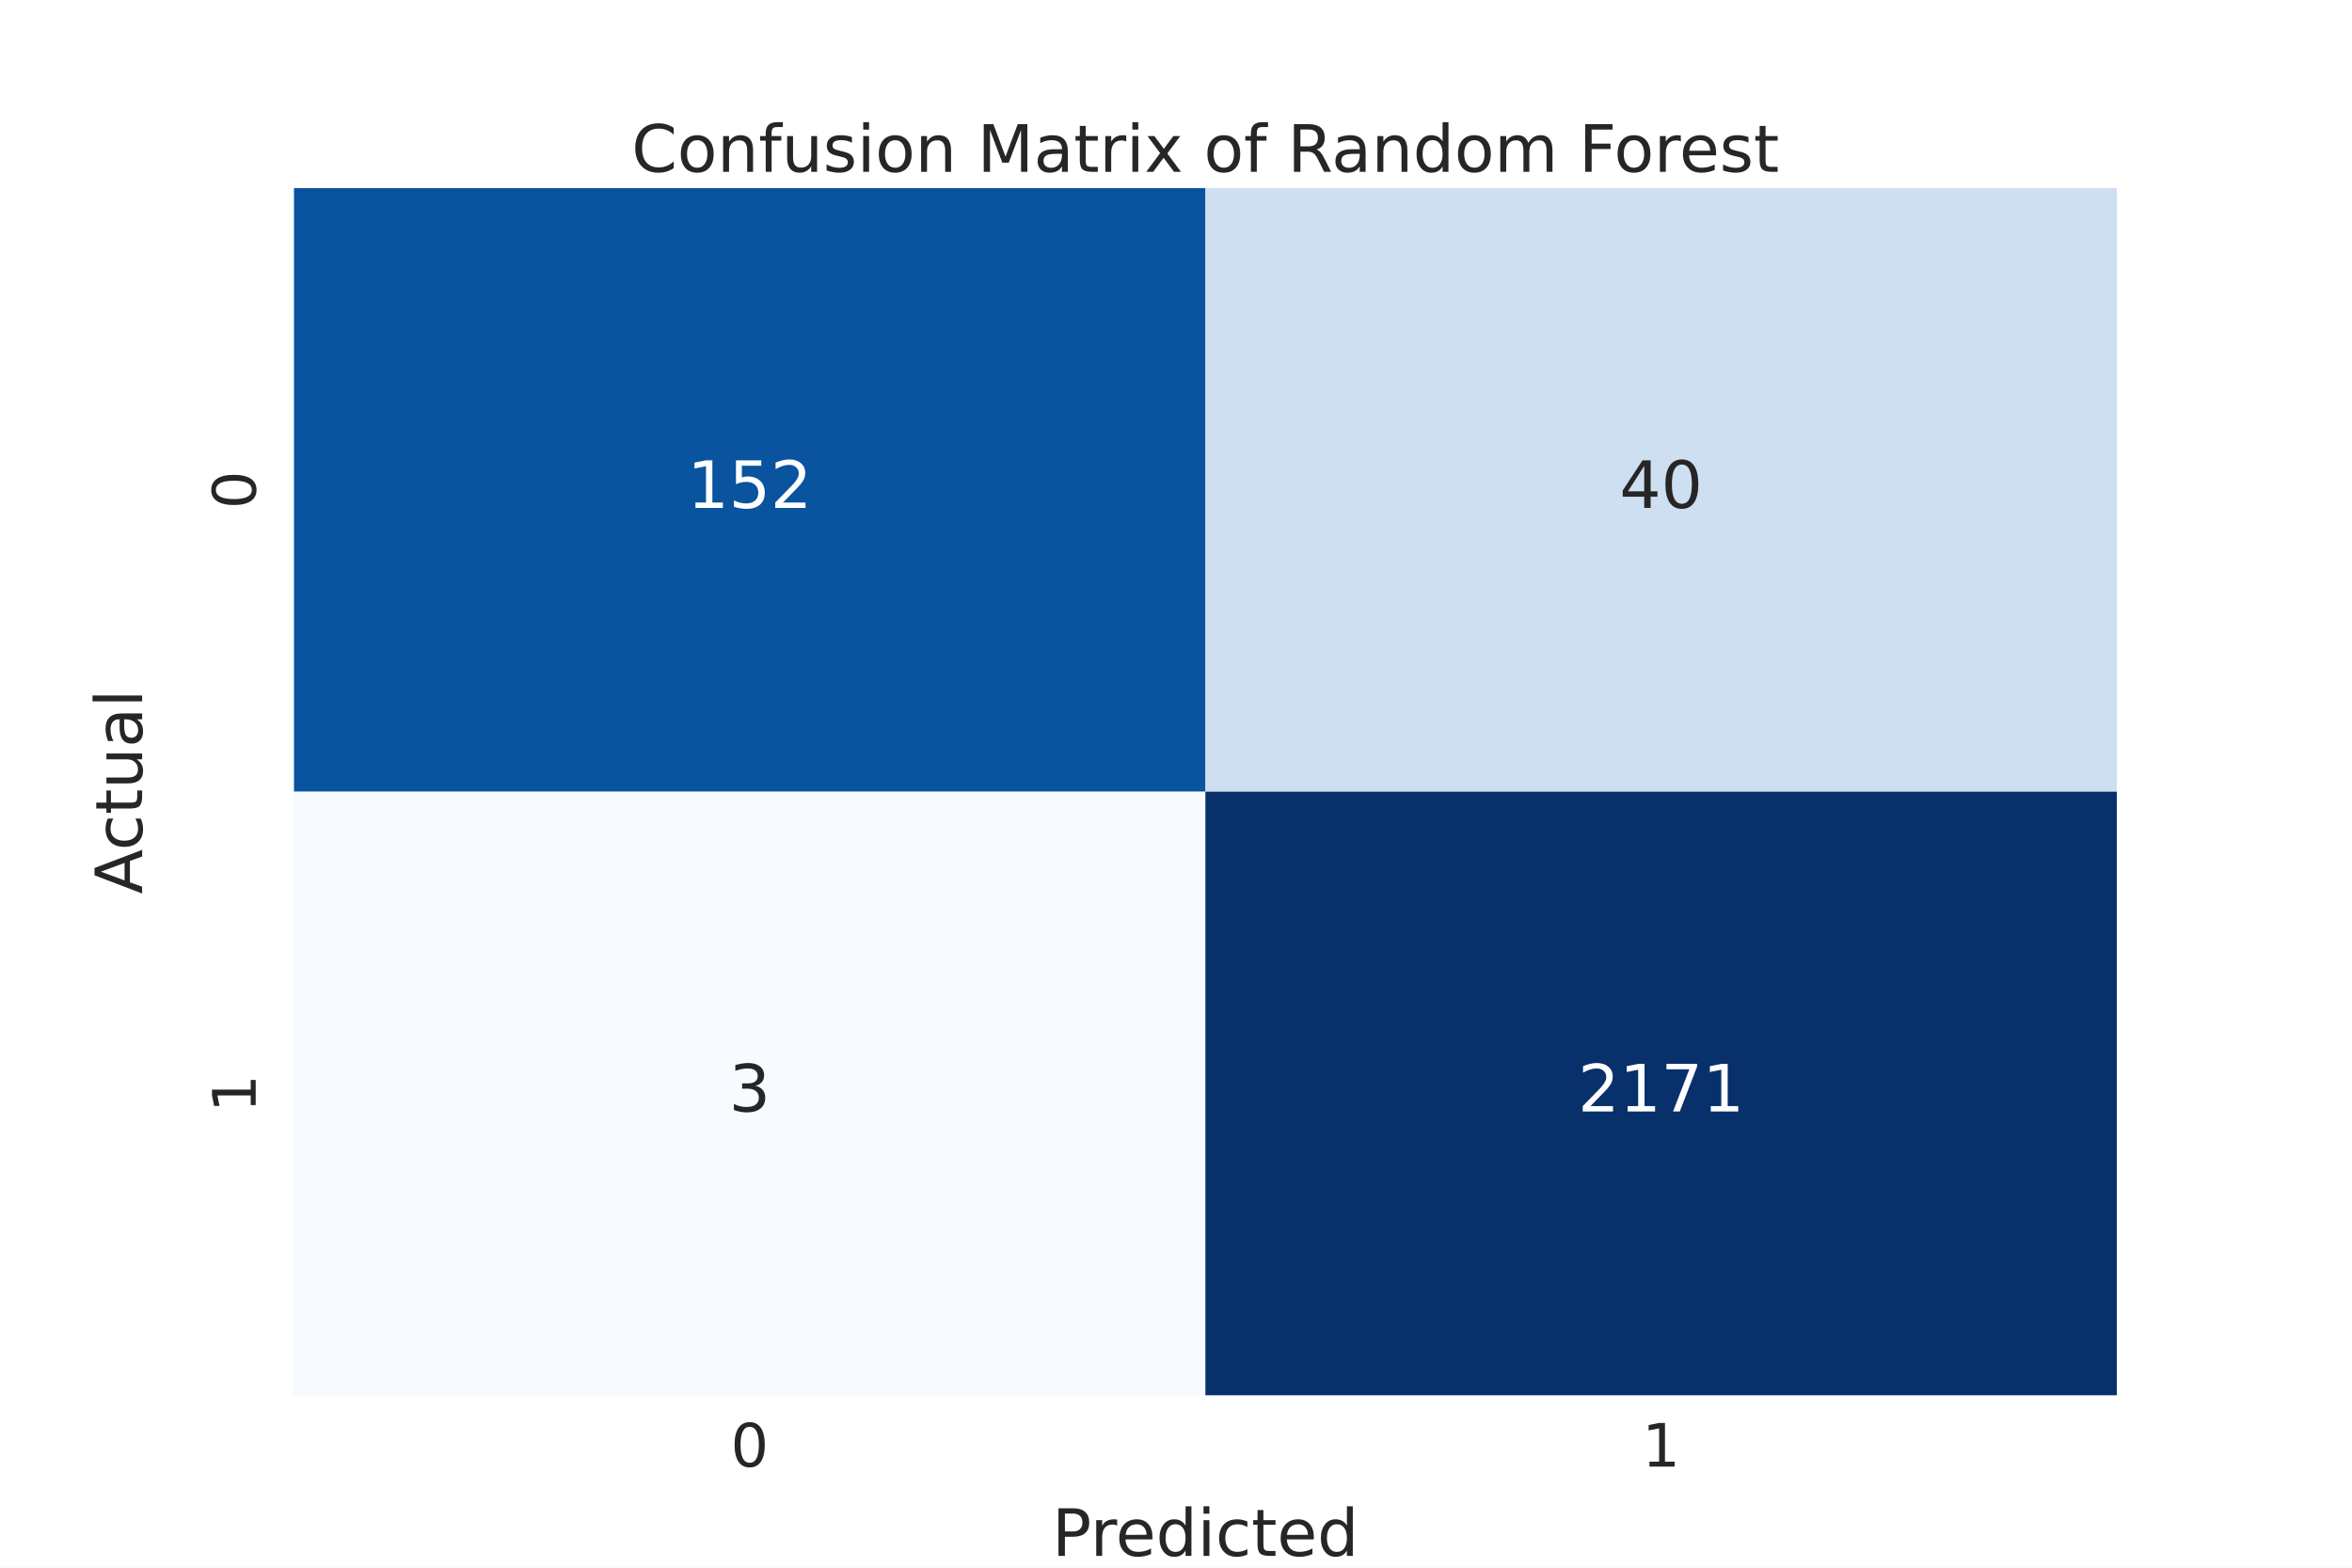
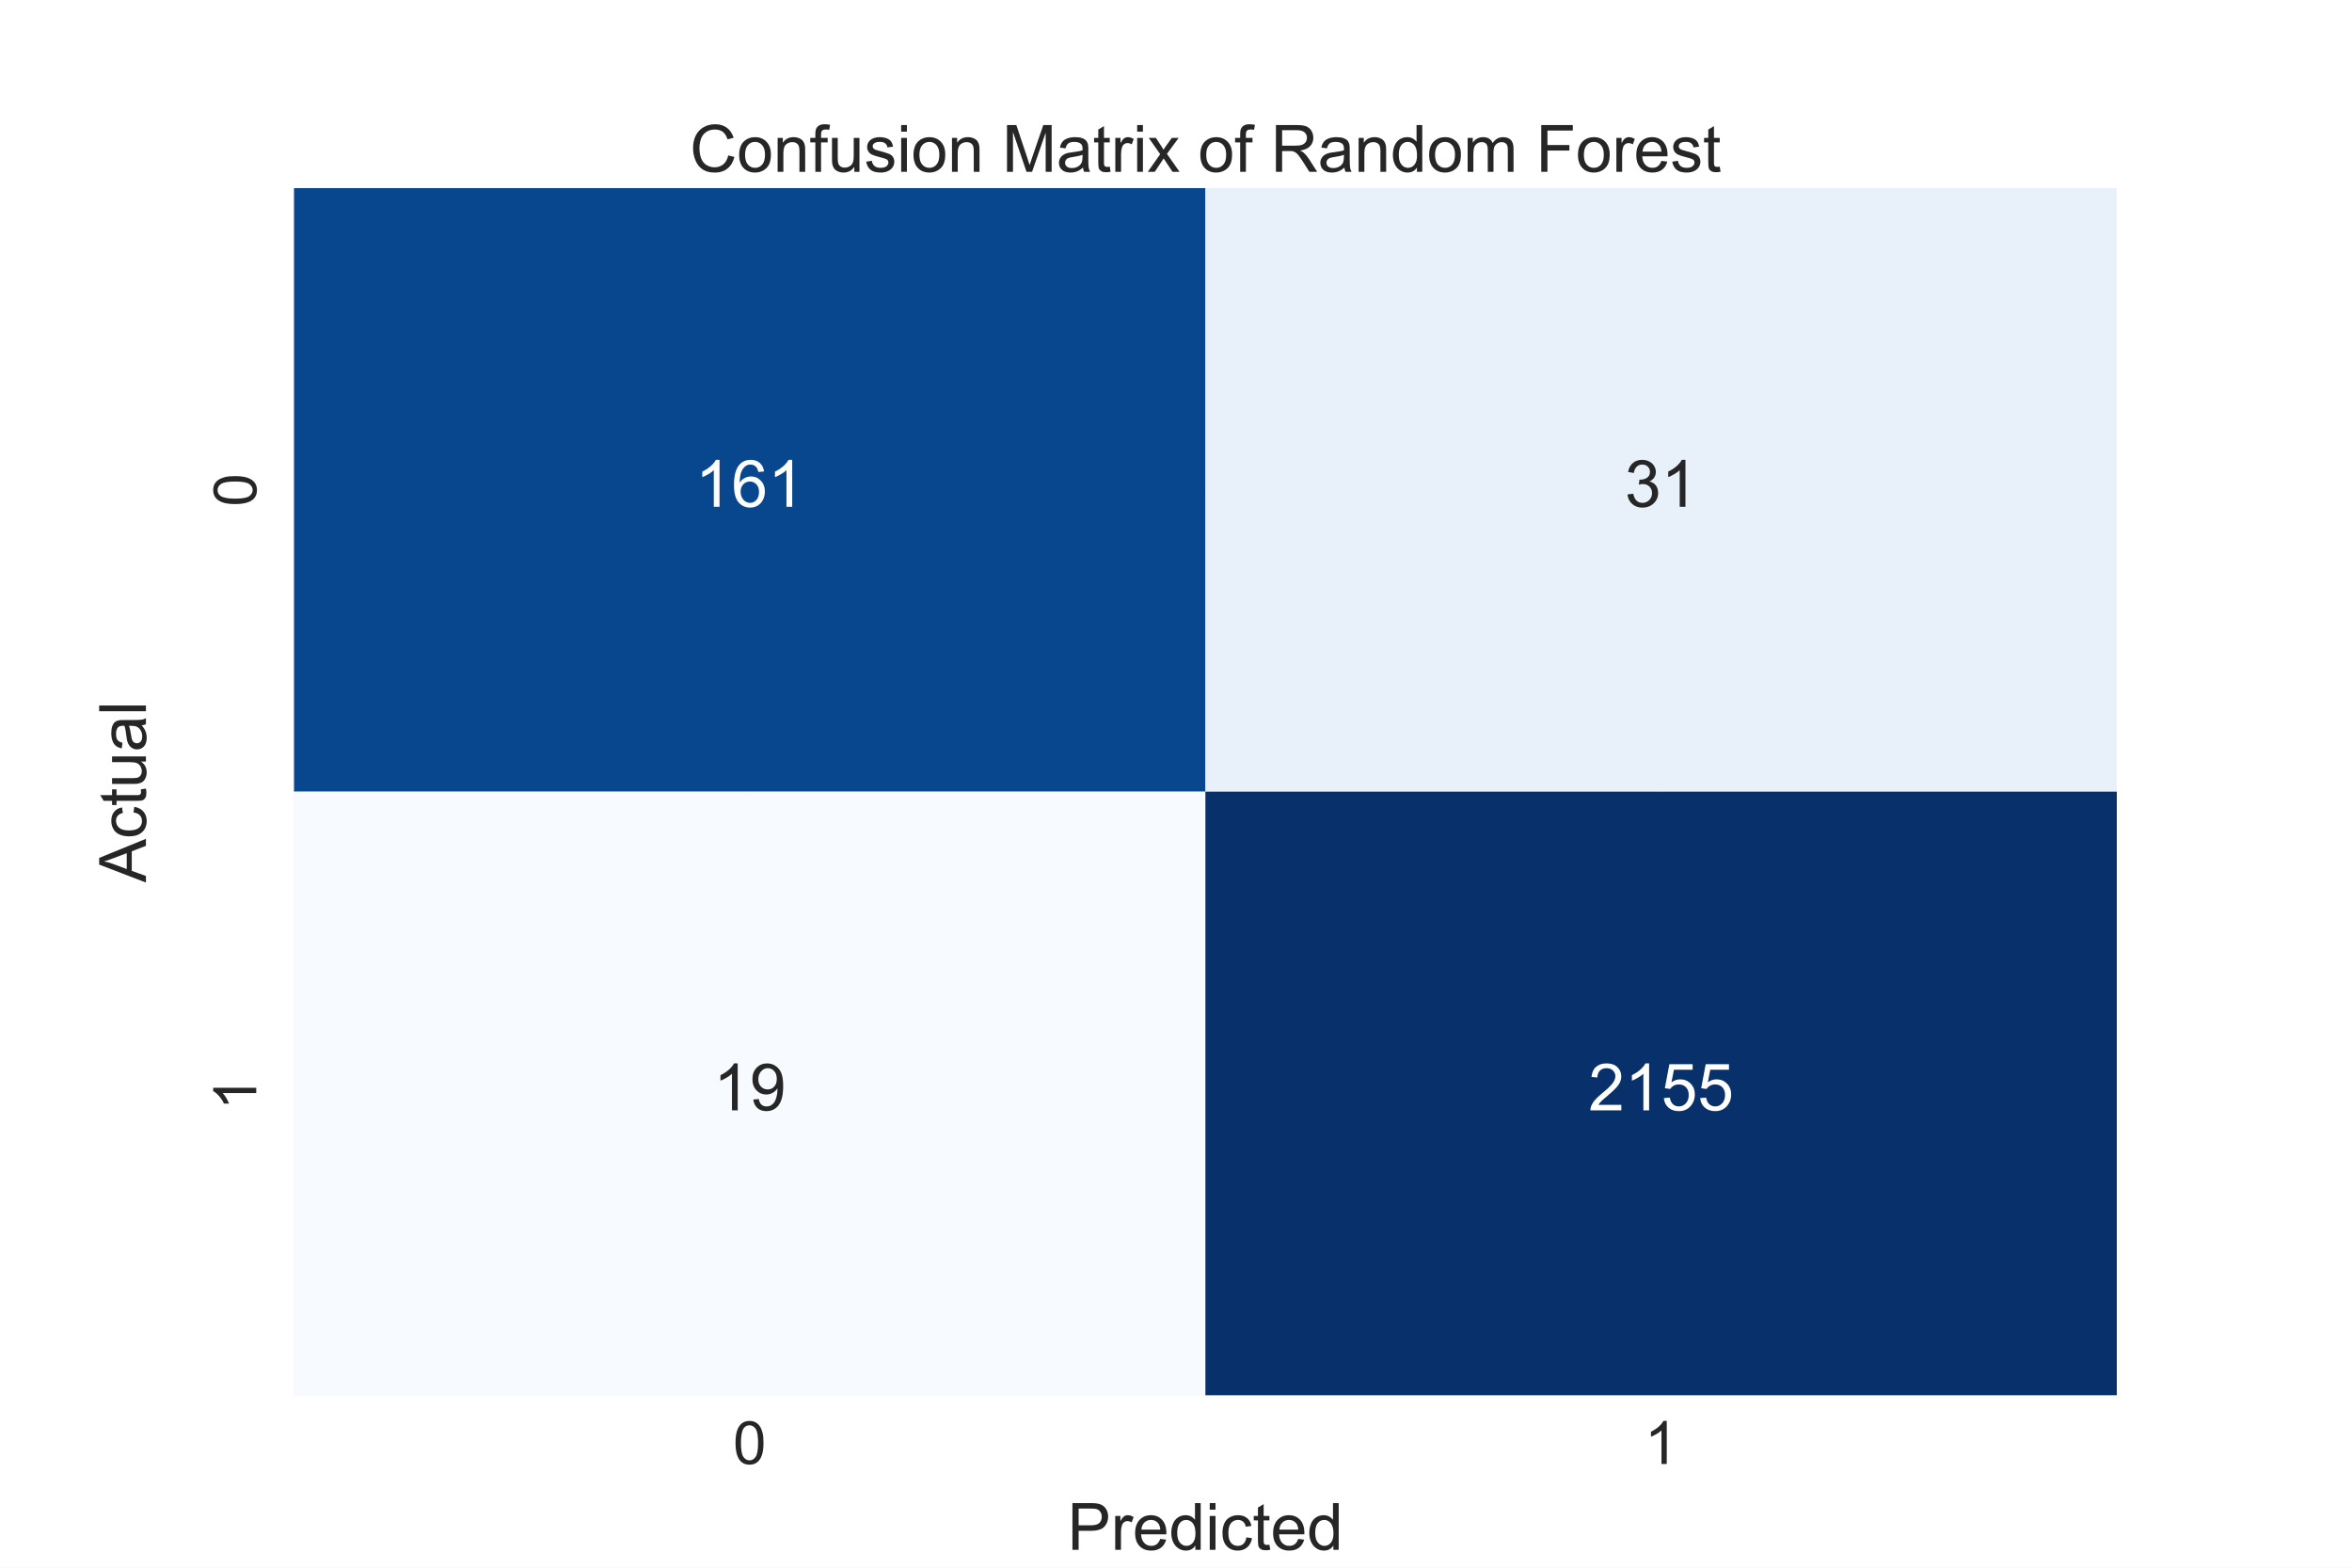
<svg xmlns="http://www.w3.org/2000/svg" xmlns:xlink="http://www.w3.org/1999/xlink" width="864pt" height="576pt" viewBox="0 0 864 576" version="1.1">
  <defs>
    <style type="text/css">*{stroke-linejoin: round; stroke-linecap: butt}</style>
  </defs>
  <g id="figure_1">
    <g id="patch_1">
      <path d="M 0 576  L 864 576  L 864 0  L 0 0  z " style="fill: #ffffff" />
    </g>
    <g id="axes_1">
      <g id="patch_2">
        <path d="M 108 512.64  L 777.6 512.64  L 777.6 69.12  L 108 69.12  z " style="fill: #eaeaf2" />
      </g>
      <g id="matplotlib.axis_1">
        <g id="xtick_1">
+           <g id="line2d_1">
+             <path d="M 275.4 512.64  L 275.4 69.12  " clip-path="url(#p43691c1238)" style="fill: none; stroke: #ffffff; stroke-linecap: round" />
+           </g>
          <g id="text_1">
-             <g style="fill: #262626" transform="translate(268.4013 538.8566) scale(0.22 -0.22)">
+             <g style="fill: #262626" transform="translate(269.283 537.8872) scale(0.22 -0.22)">
              <defs>
-                 <path id="DejaVuSans-30" d="M 2034 4250  Q 1547 4250 1301 3770  Q 1056 3291 1056 2328  Q 1056 1369 1301 889  Q 1547 409 2034 409  Q 2525 409 2770 889  Q 3016 1369 3016 2328  Q 3016 3291 2770 3770  Q 2525 4250 2034 4250  z M 2034 4750  Q 2819 4750 3233 4129  Q 3647 3509 3647 2328  Q 3647 1150 3233 529  Q 2819 -91 2034 -91  Q 1250 -91 836 529  Q 422 1150 422 2328  Q 422 3509 836 4129  Q 1250 4750 2034 4750  z " transform="scale(0.015625)" />
+                 <path id="ArialMT-30" d="M 266 2259  Q 266 3072 433 3567  Q 600 4063 929 4331  Q 1259 4600 1759 4600  Q 2128 4600 2406 4451  Q 2684 4303 2865 4023  Q 3047 3744 3150 3342  Q 3253 2941 3253 2259  Q 3253 1453 3087 958  Q 2922 463 2592 192  Q 2263 -78 1759 -78  Q 1097 -78 719 397  Q 266 969 266 2259  z M 844 2259  Q 844 1131 1108 757  Q 1372 384 1759 384  Q 2147 384 2411 759  Q 2675 1134 2675 2259  Q 2675 3391 2411 3762  Q 2147 4134 1753 4134  Q 1366 4134 1134 3806  Q 844 3388 844 2259  z " transform="scale(0.015625)" />
              </defs>
-               <use xlink:href="#DejaVuSans-30" />
+               <use xlink:href="#ArialMT-30" />
            </g>
          </g>
        </g>
        <g id="xtick_2">
+           <g id="line2d_2">
+             <path d="M 610.2 512.64  L 610.2 69.12  " clip-path="url(#p43691c1238)" style="fill: none; stroke: #ffffff; stroke-linecap: round" />
+           </g>
          <g id="text_2">
-             <g style="fill: #262626" transform="translate(603.2012 538.8566) scale(0.22 -0.22)">
+             <g style="fill: #262626" transform="translate(604.083 537.8872) scale(0.22 -0.22)">
              <defs>
-                 <path id="DejaVuSans-31" d="M 794 531  L 1825 531  L 1825 4091  L 703 3866  L 703 4441  L 1819 4666  L 2450 4666  L 2450 531  L 3481 531  L 3481 0  L 794 0  L 794 531  z " transform="scale(0.015625)" />
+                 <path id="ArialMT-31" d="M 2384 0  L 1822 0  L 1822 3584  Q 1619 3391 1289 3197  Q 959 3003 697 2906  L 697 3450  Q 1169 3672 1522 3987  Q 1875 4303 2022 4600  L 2384 4600  L 2384 0  z " transform="scale(0.015625)" />
              </defs>
-               <use xlink:href="#DejaVuSans-31" />
+               <use xlink:href="#ArialMT-31" />
            </g>
          </g>
        </g>
        <g id="text_3">
-           <g style="fill: #262626" transform="translate(386.4712 571.6681) scale(0.24 -0.24)">
+           <g style="fill: #262626" transform="translate(392.1075 569.4384) scale(0.24 -0.24)">
            <defs>
-               <path id="DejaVuSans-50" d="M 1259 4147  L 1259 2394  L 2053 2394  Q 2494 2394 2734 2622  Q 2975 2850 2975 3272  Q 2975 3691 2734 3919  Q 2494 4147 2053 4147  L 1259 4147  z M 628 4666  L 2053 4666  Q 2838 4666 3239 4311  Q 3641 3956 3641 3272  Q 3641 2581 3239 2228  Q 2838 1875 2053 1875  L 1259 1875  L 1259 0  L 628 0  L 628 4666  z " transform="scale(0.015625)" />
-               <path id="DejaVuSans-72" d="M 2631 2963  Q 2534 3019 2420 3045  Q 2306 3072 2169 3072  Q 1681 3072 1420 2755  Q 1159 2438 1159 1844  L 1159 0  L 581 0  L 581 3500  L 1159 3500  L 1159 2956  Q 1341 3275 1631 3429  Q 1922 3584 2338 3584  Q 2397 3584 2469 3576  Q 2541 3569 2628 3553  L 2631 2963  z " transform="scale(0.015625)" />
-               <path id="DejaVuSans-65" d="M 3597 1894  L 3597 1613  L 953 1613  Q 991 1019 1311 708  Q 1631 397 2203 397  Q 2534 397 2845 478  Q 3156 559 3463 722  L 3463 178  Q 3153 47 2828 -22  Q 2503 -91 2169 -91  Q 1331 -91 842 396  Q 353 884 353 1716  Q 353 2575 817 3079  Q 1281 3584 2069 3584  Q 2775 3584 3186 3129  Q 3597 2675 3597 1894  z M 3022 2063  Q 3016 2534 2758 2815  Q 2500 3097 2075 3097  Q 1594 3097 1305 2825  Q 1016 2553 972 2059  L 3022 2063  z " transform="scale(0.015625)" />
-               <path id="DejaVuSans-64" d="M 2906 2969  L 2906 4863  L 3481 4863  L 3481 0  L 2906 0  L 2906 525  Q 2725 213 2448 61  Q 2172 -91 1784 -91  Q 1150 -91 751 415  Q 353 922 353 1747  Q 353 2572 751 3078  Q 1150 3584 1784 3584  Q 2172 3584 2448 3432  Q 2725 3281 2906 2969  z M 947 1747  Q 947 1113 1208 752  Q 1469 391 1925 391  Q 2381 391 2643 752  Q 2906 1113 2906 1747  Q 2906 2381 2643 2742  Q 2381 3103 1925 3103  Q 1469 3103 1208 2742  Q 947 2381 947 1747  z " transform="scale(0.015625)" />
-               <path id="DejaVuSans-69" d="M 603 3500  L 1178 3500  L 1178 0  L 603 0  L 603 3500  z M 603 4863  L 1178 4863  L 1178 4134  L 603 4134  L 603 4863  z " transform="scale(0.015625)" />
-               <path id="DejaVuSans-63" d="M 3122 3366  L 3122 2828  Q 2878 2963 2633 3030  Q 2388 3097 2138 3097  Q 1578 3097 1268 2742  Q 959 2388 959 1747  Q 959 1106 1268 751  Q 1578 397 2138 397  Q 2388 397 2633 464  Q 2878 531 3122 666  L 3122 134  Q 2881 22 2623 -34  Q 2366 -91 2075 -91  Q 1284 -91 818 406  Q 353 903 353 1747  Q 353 2603 823 3093  Q 1294 3584 2113 3584  Q 2378 3584 2631 3529  Q 2884 3475 3122 3366  z " transform="scale(0.015625)" />
-               <path id="DejaVuSans-74" d="M 1172 4494  L 1172 3500  L 2356 3500  L 2356 3053  L 1172 3053  L 1172 1153  Q 1172 725 1289 603  Q 1406 481 1766 481  L 2356 481  L 2356 0  L 1766 0  Q 1100 0 847 248  Q 594 497 594 1153  L 594 3053  L 172 3053  L 172 3500  L 594 3500  L 594 4494  L 1172 4494  z " transform="scale(0.015625)" />
+               <path id="ArialMT-50" d="M 494 0  L 494 4581  L 2222 4581  Q 2678 4581 2919 4538  Q 3256 4481 3484 4323  Q 3713 4166 3852 3881  Q 3991 3597 3991 3256  Q 3991 2672 3619 2267  Q 3247 1863 2275 1863  L 1100 1863  L 1100 0  L 494 0  z M 1100 2403  L 2284 2403  Q 2872 2403 3119 2622  Q 3366 2841 3366 3238  Q 3366 3525 3220 3729  Q 3075 3934 2838 4000  Q 2684 4041 2272 4041  L 1100 4041  L 1100 2403  z " transform="scale(0.015625)" />
+               <path id="ArialMT-72" d="M 416 0  L 416 3319  L 922 3319  L 922 2816  Q 1116 3169 1280 3281  Q 1444 3394 1641 3394  Q 1925 3394 2219 3213  L 2025 2691  Q 1819 2813 1613 2813  Q 1428 2813 1281 2702  Q 1134 2591 1072 2394  Q 978 2094 978 1738  L 978 0  L 416 0  z " transform="scale(0.015625)" />
+               <path id="ArialMT-65" d="M 2694 1069  L 3275 997  Q 3138 488 2766 206  Q 2394 -75 1816 -75  Q 1088 -75 661 373  Q 234 822 234 1631  Q 234 2469 665 2931  Q 1097 3394 1784 3394  Q 2450 3394 2872 2941  Q 3294 2488 3294 1666  Q 3294 1616 3291 1516  L 816 1516  Q 847 969 1125 678  Q 1403 388 1819 388  Q 2128 388 2347 550  Q 2566 713 2694 1069  z M 847 1978  L 2700 1978  Q 2663 2397 2488 2606  Q 2219 2931 1791 2931  Q 1403 2931 1139 2672  Q 875 2413 847 1978  z " transform="scale(0.015625)" />
+               <path id="ArialMT-64" d="M 2575 0  L 2575 419  Q 2259 -75 1647 -75  Q 1250 -75 917 144  Q 584 363 401 755  Q 219 1147 219 1656  Q 219 2153 384 2558  Q 550 2963 881 3178  Q 1213 3394 1622 3394  Q 1922 3394 2156 3267  Q 2391 3141 2538 2938  L 2538 4581  L 3097 4581  L 3097 0  L 2575 0  z M 797 1656  Q 797 1019 1065 703  Q 1334 388 1700 388  Q 2069 388 2326 689  Q 2584 991 2584 1609  Q 2584 2291 2321 2609  Q 2059 2928 1675 2928  Q 1300 2928 1048 2622  Q 797 2316 797 1656  z " transform="scale(0.015625)" />
+               <path id="ArialMT-69" d="M 425 3934  L 425 4581  L 988 4581  L 988 3934  L 425 3934  z M 425 0  L 425 3319  L 988 3319  L 988 0  L 425 0  z " transform="scale(0.015625)" />
+               <path id="ArialMT-63" d="M 2588 1216  L 3141 1144  Q 3050 572 2676 248  Q 2303 -75 1759 -75  Q 1078 -75 664 370  Q 250 816 250 1647  Q 250 2184 428 2587  Q 606 2991 970 3192  Q 1334 3394 1763 3394  Q 2303 3394 2647 3120  Q 2991 2847 3088 2344  L 2541 2259  Q 2463 2594 2264 2762  Q 2066 2931 1784 2931  Q 1359 2931 1093 2626  Q 828 2322 828 1663  Q 828 994 1084 691  Q 1341 388 1753 388  Q 2084 388 2306 591  Q 2528 794 2588 1216  z " transform="scale(0.015625)" />
+               <path id="ArialMT-74" d="M 1650 503  L 1731 6  Q 1494 -44 1306 -44  Q 1000 -44 831 53  Q 663 150 594 308  Q 525 466 525 972  L 525 2881  L 113 2881  L 113 3319  L 525 3319  L 525 4141  L 1084 4478  L 1084 3319  L 1650 3319  L 1650 2881  L 1084 2881  L 1084 941  Q 1084 700 1114 631  Q 1144 563 1211 522  Q 1278 481 1403 481  Q 1497 481 1650 503  z " transform="scale(0.015625)" />
            </defs>
-             <use xlink:href="#DejaVuSans-50" />
-             <use xlink:href="#DejaVuSans-72" x="58.553" />
-             <use xlink:href="#DejaVuSans-65" x="97.416" />
-             <use xlink:href="#DejaVuSans-64" x="158.939" />
-             <use xlink:href="#DejaVuSans-69" x="222.416" />
-             <use xlink:href="#DejaVuSans-63" x="250.199" />
-             <use xlink:href="#DejaVuSans-74" x="305.18" />
-             <use xlink:href="#DejaVuSans-65" x="344.389" />
-             <use xlink:href="#DejaVuSans-64" x="405.912" />
+             <use xlink:href="#ArialMT-50" />
+             <use xlink:href="#ArialMT-72" x="66.699" />
+             <use xlink:href="#ArialMT-65" x="100" />
+             <use xlink:href="#ArialMT-64" x="155.615" />
+             <use xlink:href="#ArialMT-69" x="211.23" />
+             <use xlink:href="#ArialMT-63" x="233.447" />
+             <use xlink:href="#ArialMT-74" x="283.447" />
+             <use xlink:href="#ArialMT-65" x="311.23" />
+             <use xlink:href="#ArialMT-64" x="366.846" />
          </g>
        </g>
      </g>
      <g id="matplotlib.axis_2">
        <g id="ytick_1">
+           <g id="line2d_3">
+             <path d="M 108 180  L 777.6 180  " clip-path="url(#p43691c1238)" style="fill: none; stroke: #ffffff; stroke-linecap: round" />
+           </g>
          <g id="text_4">
-             <g style="fill: #262626" transform="translate(93.92469 186.9988) rotate(-90) scale(0.22 -0.22)">
-               <use xlink:href="#DejaVuSans-30" />
+             <g style="fill: #262626" transform="translate(94.1275 186.117) rotate(-90) scale(0.22 -0.22)">
+               <use xlink:href="#ArialMT-30" />
            </g>
          </g>
        </g>
        <g id="ytick_2">
+           <g id="line2d_4">
+             <path d="M 108 401.76  L 777.6 401.76  " clip-path="url(#p43691c1238)" style="fill: none; stroke: #ffffff; stroke-linecap: round" />
+           </g>
          <g id="text_5">
-             <g style="fill: #262626" transform="translate(93.92469 408.7588) rotate(-90) scale(0.22 -0.22)">
-               <use xlink:href="#DejaVuSans-31" />
+             <g style="fill: #262626" transform="translate(94.1275 407.877) rotate(-90) scale(0.22 -0.22)">
+               <use xlink:href="#ArialMT-31" />
            </g>
          </g>
        </g>
        <g id="text_6">
-           <g style="fill: #262626" transform="translate(52.21688 328.4737) rotate(-90) scale(0.24 -0.24)">
+           <g style="fill: #262626" transform="translate(53.61031 324.2306) rotate(-90) scale(0.24 -0.24)">
            <defs>
-               <path id="DejaVuSans-41" d="M 2188 4044  L 1331 1722  L 3047 1722  L 2188 4044  z M 1831 4666  L 2547 4666  L 4325 0  L 3669 0  L 3244 1197  L 1141 1197  L 716 0  L 50 0  L 1831 4666  z " transform="scale(0.015625)" />
-               <path id="DejaVuSans-75" d="M 544 1381  L 544 3500  L 1119 3500  L 1119 1403  Q 1119 906 1312 657  Q 1506 409 1894 409  Q 2359 409 2629 706  Q 2900 1003 2900 1516  L 2900 3500  L 3475 3500  L 3475 0  L 2900 0  L 2900 538  Q 2691 219 2414 64  Q 2138 -91 1772 -91  Q 1169 -91 856 284  Q 544 659 544 1381  z M 1991 3584  L 1991 3584  z " transform="scale(0.015625)" />
-               <path id="DejaVuSans-61" d="M 2194 1759  Q 1497 1759 1228 1600  Q 959 1441 959 1056  Q 959 750 1161 570  Q 1363 391 1709 391  Q 2188 391 2477 730  Q 2766 1069 2766 1631  L 2766 1759  L 2194 1759  z M 3341 1997  L 3341 0  L 2766 0  L 2766 531  Q 2569 213 2275 61  Q 1981 -91 1556 -91  Q 1019 -91 701 211  Q 384 513 384 1019  Q 384 1609 779 1909  Q 1175 2209 1959 2209  L 2766 2209  L 2766 2266  Q 2766 2663 2505 2880  Q 2244 3097 1772 3097  Q 1472 3097 1187 3025  Q 903 2953 641 2809  L 641 3341  Q 956 3463 1253 3523  Q 1550 3584 1831 3584  Q 2591 3584 2966 3190  Q 3341 2797 3341 1997  z " transform="scale(0.015625)" />
-               <path id="DejaVuSans-6c" d="M 603 4863  L 1178 4863  L 1178 0  L 603 0  L 603 4863  z " transform="scale(0.015625)" />
+               <path id="ArialMT-41" d="M -9 0  L 1750 4581  L 2403 4581  L 4278 0  L 3588 0  L 3053 1388  L 1138 1388  L 634 0  L -9 0  z M 1313 1881  L 2866 1881  L 2388 3150  Q 2169 3728 2063 4100  Q 1975 3659 1816 3225  L 1313 1881  z " transform="scale(0.015625)" />
+               <path id="ArialMT-75" d="M 2597 0  L 2597 488  Q 2209 -75 1544 -75  Q 1250 -75 995 37  Q 741 150 617 320  Q 494 491 444 738  Q 409 903 409 1263  L 409 3319  L 972 3319  L 972 1478  Q 972 1038 1006 884  Q 1059 663 1231 536  Q 1403 409 1656 409  Q 1909 409 2131 539  Q 2353 669 2445 892  Q 2538 1116 2538 1541  L 2538 3319  L 3100 3319  L 3100 0  L 2597 0  z " transform="scale(0.015625)" />
+               <path id="ArialMT-61" d="M 2588 409  Q 2275 144 1986 34  Q 1697 -75 1366 -75  Q 819 -75 525 192  Q 231 459 231 875  Q 231 1119 342 1320  Q 453 1522 633 1644  Q 813 1766 1038 1828  Q 1203 1872 1538 1913  Q 2219 1994 2541 2106  Q 2544 2222 2544 2253  Q 2544 2597 2384 2738  Q 2169 2928 1744 2928  Q 1347 2928 1158 2789  Q 969 2650 878 2297  L 328 2372  Q 403 2725 575 2942  Q 747 3159 1072 3276  Q 1397 3394 1825 3394  Q 2250 3394 2515 3294  Q 2781 3194 2906 3042  Q 3031 2891 3081 2659  Q 3109 2516 3109 2141  L 3109 1391  Q 3109 606 3145 398  Q 3181 191 3288 0  L 2700 0  Q 2613 175 2588 409  z M 2541 1666  Q 2234 1541 1622 1453  Q 1275 1403 1131 1340  Q 988 1278 909 1158  Q 831 1038 831 891  Q 831 666 1001 516  Q 1172 366 1500 366  Q 1825 366 2078 508  Q 2331 650 2450 897  Q 2541 1088 2541 1459  L 2541 1666  z " transform="scale(0.015625)" />
+               <path id="ArialMT-6c" d="M 409 0  L 409 4581  L 972 4581  L 972 0  L 409 0  z " transform="scale(0.015625)" />
            </defs>
-             <use xlink:href="#DejaVuSans-41" />
-             <use xlink:href="#DejaVuSans-63" x="66.658" />
-             <use xlink:href="#DejaVuSans-74" x="121.639" />
-             <use xlink:href="#DejaVuSans-75" x="160.848" />
-             <use xlink:href="#DejaVuSans-61" x="224.227" />
-             <use xlink:href="#DejaVuSans-6c" x="285.506" />
+             <use xlink:href="#ArialMT-41" />
+             <use xlink:href="#ArialMT-63" x="66.699" />
+             <use xlink:href="#ArialMT-74" x="116.699" />
+             <use xlink:href="#ArialMT-75" x="144.482" />
+             <use xlink:href="#ArialMT-61" x="200.098" />
+             <use xlink:href="#ArialMT-6c" x="255.713" />
          </g>
        </g>
      </g>
      <g id="QuadMesh_1">
-         <path d="M 108 69.12  L 442.8 69.12  L 442.8 290.88  L 108 290.88  L 108 69.12  " clip-path="url(#p68ada28e88)" style="fill: #0a539e" />
-         <path d="M 442.8 69.12  L 777.6 69.12  L 777.6 290.88  L 442.8 290.88  L 442.8 69.12  " clip-path="url(#p68ada28e88)" style="fill: #cddff1" />
-         <path d="M 108 290.88  L 442.8 290.88  L 442.8 512.64  L 108 512.64  L 108 290.88  " clip-path="url(#p68ada28e88)" style="fill: #f7fbff" />
-         <path d="M 442.8 290.88  L 777.6 290.88  L 777.6 512.64  L 442.8 512.64  L 442.8 290.88  " clip-path="url(#p68ada28e88)" style="fill: #08306b" />
+         <path d="M 108 69.12  L 442.8 69.12  L 442.8 290.88  L 108 290.88  L 108 69.12  " clip-path="url(#p43691c1238)" style="fill: #08478d" />
+         <path d="M 442.8 69.12  L 777.6 69.12  L 777.6 290.88  L 442.8 290.88  L 442.8 69.12  " clip-path="url(#p43691c1238)" style="fill: #e8f1fa" />
+         <path d="M 108 290.88  L 442.8 290.88  L 442.8 512.64  L 108 512.64  L 108 290.88  " clip-path="url(#p43691c1238)" style="fill: #f7fbff" />
+         <path d="M 442.8 290.88  L 777.6 290.88  L 777.6 512.64  L 442.8 512.64  L 442.8 290.88  " clip-path="url(#p43691c1238)" style="fill: #08306b" />
      </g>
      <g id="text_7">
-         <g style="fill: #ffffff" transform="translate(252.495 186.6225) scale(0.24 -0.24)">
-           <defs>
-             <path id="DejaVuSans-35" d="M 691 4666  L 3169 4666  L 3169 4134  L 1269 4134  L 1269 2991  Q 1406 3038 1543 3061  Q 1681 3084 1819 3084  Q 2600 3084 3056 2656  Q 3513 2228 3513 1497  Q 3513 744 3044 326  Q 2575 -91 1722 -91  Q 1428 -91 1123 -41  Q 819 9 494 109  L 494 744  Q 775 591 1075 516  Q 1375 441 1709 441  Q 2250 441 2565 725  Q 2881 1009 2881 1497  Q 2881 1984 2565 2268  Q 2250 2553 1709 2553  Q 1456 2553 1204 2497  Q 953 2441 691 2322  L 691 4666  z " transform="scale(0.015625)" />
-             <path id="DejaVuSans-32" d="M 1228 531  L 3431 531  L 3431 0  L 469 0  L 469 531  Q 828 903 1448 1529  Q 2069 2156 2228 2338  Q 2531 2678 2651 2914  Q 2772 3150 2772 3378  Q 2772 3750 2511 3984  Q 2250 4219 1831 4219  Q 1534 4219 1204 4116  Q 875 4013 500 3803  L 500 4441  Q 881 4594 1212 4672  Q 1544 4750 1819 4750  Q 2544 4750 2975 4387  Q 3406 4025 3406 3419  Q 3406 3131 3298 2873  Q 3191 2616 2906 2266  Q 2828 2175 2409 1742  Q 1991 1309 1228 531  z " transform="scale(0.015625)" />
-           </defs>
-           <use xlink:href="#DejaVuSans-31" />
-           <use xlink:href="#DejaVuSans-35" x="63.623" />
-           <use xlink:href="#DejaVuSans-32" x="127.246" />
+         <g style="fill: #ffffff" transform="translate(255.3806 186.2044) scale(0.24 -0.24)">
+           <defs>
+             <path id="ArialMT-36" d="M 3184 3459  L 2625 3416  Q 2550 3747 2413 3897  Q 2184 4138 1850 4138  Q 1581 4138 1378 3988  Q 1113 3794 959 3422  Q 806 3050 800 2363  Q 1003 2672 1297 2822  Q 1591 2972 1913 2972  Q 2475 2972 2870 2558  Q 3266 2144 3266 1488  Q 3266 1056 3080 686  Q 2894 316 2569 119  Q 2244 -78 1831 -78  Q 1128 -78 684 439  Q 241 956 241 2144  Q 241 3472 731 4075  Q 1159 4600 1884 4600  Q 2425 4600 2770 4297  Q 3116 3994 3184 3459  z M 888 1484  Q 888 1194 1011 928  Q 1134 663 1356 523  Q 1578 384 1822 384  Q 2178 384 2434 671  Q 2691 959 2691 1453  Q 2691 1928 2437 2201  Q 2184 2475 1800 2475  Q 1419 2475 1153 2201  Q 888 1928 888 1484  z " transform="scale(0.015625)" />
+           </defs>
+           <use xlink:href="#ArialMT-31" />
+           <use xlink:href="#ArialMT-36" x="55.615" />
+           <use xlink:href="#ArialMT-31" x="111.23" />
        </g>
      </g>
      <g id="text_8">
-         <g style="fill: #262626" transform="translate(594.93 186.6225) scale(0.24 -0.24)">
-           <defs>
-             <path id="DejaVuSans-34" d="M 2419 4116  L 825 1625  L 2419 1625  L 2419 4116  z M 2253 4666  L 3047 4666  L 3047 1625  L 3713 1625  L 3713 1100  L 3047 1100  L 3047 0  L 2419 0  L 2419 1100  L 313 1100  L 313 1709  L 2253 4666  z " transform="scale(0.015625)" />
-           </defs>
-           <use xlink:href="#DejaVuSans-34" />
-           <use xlink:href="#DejaVuSans-30" x="63.623" />
+         <g style="fill: #262626" transform="translate(596.8537 186.2044) scale(0.24 -0.24)">
+           <defs>
+             <path id="ArialMT-33" d="M 269 1209  L 831 1284  Q 928 806 1161 595  Q 1394 384 1728 384  Q 2125 384 2398 659  Q 2672 934 2672 1341  Q 2672 1728 2419 1979  Q 2166 2231 1775 2231  Q 1616 2231 1378 2169  L 1441 2663  Q 1497 2656 1531 2656  Q 1891 2656 2178 2843  Q 2466 3031 2466 3422  Q 2466 3731 2256 3934  Q 2047 4138 1716 4138  Q 1388 4138 1169 3931  Q 950 3725 888 3313  L 325 3413  Q 428 3978 793 4289  Q 1159 4600 1703 4600  Q 2078 4600 2393 4439  Q 2709 4278 2876 4000  Q 3044 3722 3044 3409  Q 3044 3113 2884 2869  Q 2725 2625 2413 2481  Q 2819 2388 3044 2092  Q 3269 1797 3269 1353  Q 3269 753 2831 336  Q 2394 -81 1725 -81  Q 1122 -81 723 278  Q 325 638 269 1209  z " transform="scale(0.015625)" />
+           </defs>
+           <use xlink:href="#ArialMT-33" />
+           <use xlink:href="#ArialMT-31" x="55.615" />
        </g>
      </g>
      <g id="text_9">
-         <g style="fill: #262626" transform="translate(267.765 408.3825) scale(0.24 -0.24)">
-           <defs>
-             <path id="DejaVuSans-33" d="M 2597 2516  Q 3050 2419 3304 2112  Q 3559 1806 3559 1356  Q 3559 666 3084 287  Q 2609 -91 1734 -91  Q 1441 -91 1130 -33  Q 819 25 488 141  L 488 750  Q 750 597 1062 519  Q 1375 441 1716 441  Q 2309 441 2620 675  Q 2931 909 2931 1356  Q 2931 1769 2642 2001  Q 2353 2234 1838 2234  L 1294 2234  L 1294 2753  L 1863 2753  Q 2328 2753 2575 2939  Q 2822 3125 2822 3475  Q 2822 3834 2567 4026  Q 2313 4219 1838 4219  Q 1578 4219 1281 4162  Q 984 4106 628 3988  L 628 4550  Q 988 4650 1302 4700  Q 1616 4750 1894 4750  Q 2613 4750 3031 4423  Q 3450 4097 3450 3541  Q 3450 3153 3228 2886  Q 3006 2619 2597 2516  z " transform="scale(0.015625)" />
-           </defs>
-           <use xlink:href="#DejaVuSans-33" />
+         <g style="fill: #262626" transform="translate(262.0537 407.9644) scale(0.24 -0.24)">
+           <defs>
+             <path id="ArialMT-39" d="M 350 1059  L 891 1109  Q 959 728 1153 556  Q 1347 384 1650 384  Q 1909 384 2104 503  Q 2300 622 2425 820  Q 2550 1019 2634 1356  Q 2719 1694 2719 2044  Q 2719 2081 2716 2156  Q 2547 1888 2255 1720  Q 1963 1553 1622 1553  Q 1053 1553 659 1965  Q 266 2378 266 3053  Q 266 3750 677 4175  Q 1088 4600 1706 4600  Q 2153 4600 2523 4359  Q 2894 4119 3086 3673  Q 3278 3228 3278 2384  Q 3278 1506 3087 986  Q 2897 466 2520 194  Q 2144 -78 1638 -78  Q 1100 -78 759 220  Q 419 519 350 1059  z M 2653 3081  Q 2653 3566 2395 3850  Q 2138 4134 1775 4134  Q 1400 4134 1122 3828  Q 844 3522 844 3034  Q 844 2597 1108 2323  Q 1372 2050 1759 2050  Q 2150 2050 2401 2323  Q 2653 2597 2653 3081  z " transform="scale(0.015625)" />
+           </defs>
+           <use xlink:href="#ArialMT-31" />
+           <use xlink:href="#ArialMT-39" x="55.615" />
        </g>
      </g>
      <g id="text_10">
-         <g style="fill: #ffffff" transform="translate(579.66 408.3825) scale(0.24 -0.24)">
-           <defs>
-             <path id="DejaVuSans-37" d="M 525 4666  L 3525 4666  L 3525 4397  L 1831 0  L 1172 0  L 2766 4134  L 525 4134  L 525 4666  z " transform="scale(0.015625)" />
-           </defs>
-           <use xlink:href="#DejaVuSans-32" />
-           <use xlink:href="#DejaVuSans-31" x="63.623" />
-           <use xlink:href="#DejaVuSans-37" x="127.246" />
-           <use xlink:href="#DejaVuSans-31" x="190.869" />
+         <g style="fill: #ffffff" transform="translate(583.5075 407.9644) scale(0.24 -0.24)">
+           <defs>
+             <path id="ArialMT-32" d="M 3222 541  L 3222 0  L 194 0  Q 188 203 259 391  Q 375 700 629 1000  Q 884 1300 1366 1694  Q 2113 2306 2375 2664  Q 2638 3022 2638 3341  Q 2638 3675 2398 3904  Q 2159 4134 1775 4134  Q 1369 4134 1125 3890  Q 881 3647 878 3216  L 300 3275  Q 359 3922 746 4261  Q 1134 4600 1788 4600  Q 2447 4600 2831 4234  Q 3216 3869 3216 3328  Q 3216 3053 3103 2787  Q 2991 2522 2730 2228  Q 2469 1934 1863 1422  Q 1356 997 1212 845  Q 1069 694 975 541  L 3222 541  z " transform="scale(0.015625)" />
+             <path id="ArialMT-35" d="M 266 1200  L 856 1250  Q 922 819 1161 601  Q 1400 384 1738 384  Q 2144 384 2425 690  Q 2706 997 2706 1503  Q 2706 1984 2436 2262  Q 2166 2541 1728 2541  Q 1456 2541 1237 2417  Q 1019 2294 894 2097  L 366 2166  L 809 4519  L 3088 4519  L 3088 3981  L 1259 3981  L 1013 2750  Q 1425 3038 1878 3038  Q 2478 3038 2890 2622  Q 3303 2206 3303 1553  Q 3303 931 2941 478  Q 2500 -78 1738 -78  Q 1113 -78 717 272  Q 322 622 266 1200  z " transform="scale(0.015625)" />
+           </defs>
+           <use xlink:href="#ArialMT-32" />
+           <use xlink:href="#ArialMT-31" x="55.615" />
+           <use xlink:href="#ArialMT-35" x="111.23" />
+           <use xlink:href="#ArialMT-35" x="166.846" />
        </g>
      </g>
      <g id="text_11">
-         <g style="fill: #262626" transform="translate(232.02 63.12) scale(0.24 -0.24)">
-           <defs>
-             <path id="DejaVuSans-43" d="M 4122 4306  L 4122 3641  Q 3803 3938 3442 4084  Q 3081 4231 2675 4231  Q 1875 4231 1450 3742  Q 1025 3253 1025 2328  Q 1025 1406 1450 917  Q 1875 428 2675 428  Q 3081 428 3442 575  Q 3803 722 4122 1019  L 4122 359  Q 3791 134 3420 21  Q 3050 -91 2638 -91  Q 1578 -91 968 557  Q 359 1206 359 2328  Q 359 3453 968 4101  Q 1578 4750 2638 4750  Q 3056 4750 3426 4639  Q 3797 4528 4122 4306  z " transform="scale(0.015625)" />
-             <path id="DejaVuSans-6f" d="M 1959 3097  Q 1497 3097 1228 2736  Q 959 2375 959 1747  Q 959 1119 1226 758  Q 1494 397 1959 397  Q 2419 397 2687 759  Q 2956 1122 2956 1747  Q 2956 2369 2687 2733  Q 2419 3097 1959 3097  z M 1959 3584  Q 2709 3584 3137 3096  Q 3566 2609 3566 1747  Q 3566 888 3137 398  Q 2709 -91 1959 -91  Q 1206 -91 779 398  Q 353 888 353 1747  Q 353 2609 779 3096  Q 1206 3584 1959 3584  z " transform="scale(0.015625)" />
-             <path id="DejaVuSans-6e" d="M 3513 2113  L 3513 0  L 2938 0  L 2938 2094  Q 2938 2591 2744 2837  Q 2550 3084 2163 3084  Q 1697 3084 1428 2787  Q 1159 2491 1159 1978  L 1159 0  L 581 0  L 581 3500  L 1159 3500  L 1159 2956  Q 1366 3272 1645 3428  Q 1925 3584 2291 3584  Q 2894 3584 3203 3211  Q 3513 2838 3513 2113  z " transform="scale(0.015625)" />
-             <path id="DejaVuSans-66" d="M 2375 4863  L 2375 4384  L 1825 4384  Q 1516 4384 1395 4259  Q 1275 4134 1275 3809  L 1275 3500  L 2222 3500  L 2222 3053  L 1275 3053  L 1275 0  L 697 0  L 697 3053  L 147 3053  L 147 3500  L 697 3500  L 697 3744  Q 697 4328 969 4595  Q 1241 4863 1831 4863  L 2375 4863  z " transform="scale(0.015625)" />
-             <path id="DejaVuSans-73" d="M 2834 3397  L 2834 2853  Q 2591 2978 2328 3040  Q 2066 3103 1784 3103  Q 1356 3103 1142 2972  Q 928 2841 928 2578  Q 928 2378 1081 2264  Q 1234 2150 1697 2047  L 1894 2003  Q 2506 1872 2764 1633  Q 3022 1394 3022 966  Q 3022 478 2636 193  Q 2250 -91 1575 -91  Q 1294 -91 989 -36  Q 684 19 347 128  L 347 722  Q 666 556 975 473  Q 1284 391 1588 391  Q 1994 391 2212 530  Q 2431 669 2431 922  Q 2431 1156 2273 1281  Q 2116 1406 1581 1522  L 1381 1569  Q 847 1681 609 1914  Q 372 2147 372 2553  Q 372 3047 722 3315  Q 1072 3584 1716 3584  Q 2034 3584 2315 3537  Q 2597 3491 2834 3397  z " transform="scale(0.015625)" />
-             <path id="DejaVuSans-20" transform="scale(0.015625)" />
-             <path id="DejaVuSans-4d" d="M 628 4666  L 1569 4666  L 2759 1491  L 3956 4666  L 4897 4666  L 4897 0  L 4281 0  L 4281 4097  L 3078 897  L 2444 897  L 1241 4097  L 1241 0  L 628 0  L 628 4666  z " transform="scale(0.015625)" />
-             <path id="DejaVuSans-78" d="M 3513 3500  L 2247 1797  L 3578 0  L 2900 0  L 1881 1375  L 863 0  L 184 0  L 1544 1831  L 300 3500  L 978 3500  L 1906 2253  L 2834 3500  L 3513 3500  z " transform="scale(0.015625)" />
-             <path id="DejaVuSans-52" d="M 2841 2188  Q 3044 2119 3236 1894  Q 3428 1669 3622 1275  L 4263 0  L 3584 0  L 2988 1197  Q 2756 1666 2539 1819  Q 2322 1972 1947 1972  L 1259 1972  L 1259 0  L 628 0  L 628 4666  L 2053 4666  Q 2853 4666 3247 4331  Q 3641 3997 3641 3322  Q 3641 2881 3436 2590  Q 3231 2300 2841 2188  z M 1259 4147  L 1259 2491  L 2053 2491  Q 2509 2491 2742 2702  Q 2975 2913 2975 3322  Q 2975 3731 2742 3939  Q 2509 4147 2053 4147  L 1259 4147  z " transform="scale(0.015625)" />
-             <path id="DejaVuSans-6d" d="M 3328 2828  Q 3544 3216 3844 3400  Q 4144 3584 4550 3584  Q 5097 3584 5394 3201  Q 5691 2819 5691 2113  L 5691 0  L 5113 0  L 5113 2094  Q 5113 2597 4934 2840  Q 4756 3084 4391 3084  Q 3944 3084 3684 2787  Q 3425 2491 3425 1978  L 3425 0  L 2847 0  L 2847 2094  Q 2847 2600 2669 2842  Q 2491 3084 2119 3084  Q 1678 3084 1418 2786  Q 1159 2488 1159 1978  L 1159 0  L 581 0  L 581 3500  L 1159 3500  L 1159 2956  Q 1356 3278 1631 3431  Q 1906 3584 2284 3584  Q 2666 3584 2933 3390  Q 3200 3197 3328 2828  z " transform="scale(0.015625)" />
-             <path id="DejaVuSans-46" d="M 628 4666  L 3309 4666  L 3309 4134  L 1259 4134  L 1259 2759  L 3109 2759  L 3109 2228  L 1259 2228  L 1259 0  L 628 0  L 628 4666  z " transform="scale(0.015625)" />
-           </defs>
-           <use xlink:href="#DejaVuSans-43" />
-           <use xlink:href="#DejaVuSans-6f" x="69.824" />
-           <use xlink:href="#DejaVuSans-6e" x="131.006" />
-           <use xlink:href="#DejaVuSans-66" x="194.385" />
-           <use xlink:href="#DejaVuSans-75" x="229.59" />
-           <use xlink:href="#DejaVuSans-73" x="292.969" />
-           <use xlink:href="#DejaVuSans-69" x="345.068" />
-           <use xlink:href="#DejaVuSans-6f" x="372.852" />
-           <use xlink:href="#DejaVuSans-6e" x="434.033" />
-           <use xlink:href="#DejaVuSans-20" x="497.412" />
-           <use xlink:href="#DejaVuSans-4d" x="529.199" />
-           <use xlink:href="#DejaVuSans-61" x="615.479" />
-           <use xlink:href="#DejaVuSans-74" x="676.758" />
-           <use xlink:href="#DejaVuSans-72" x="715.967" />
-           <use xlink:href="#DejaVuSans-69" x="757.08" />
-           <use xlink:href="#DejaVuSans-78" x="784.863" />
-           <use xlink:href="#DejaVuSans-20" x="844.043" />
-           <use xlink:href="#DejaVuSans-6f" x="875.83" />
-           <use xlink:href="#DejaVuSans-66" x="937.012" />
-           <use xlink:href="#DejaVuSans-20" x="972.217" />
-           <use xlink:href="#DejaVuSans-52" x="1004.004" />
-           <use xlink:href="#DejaVuSans-61" x="1071.236" />
-           <use xlink:href="#DejaVuSans-6e" x="1132.516" />
-           <use xlink:href="#DejaVuSans-64" x="1195.895" />
-           <use xlink:href="#DejaVuSans-6f" x="1259.371" />
-           <use xlink:href="#DejaVuSans-6d" x="1320.553" />
-           <use xlink:href="#DejaVuSans-20" x="1417.965" />
-           <use xlink:href="#DejaVuSans-46" x="1449.752" />
-           <use xlink:href="#DejaVuSans-6f" x="1503.646" />
-           <use xlink:href="#DejaVuSans-72" x="1564.828" />
-           <use xlink:href="#DejaVuSans-65" x="1603.691" />
-           <use xlink:href="#DejaVuSans-73" x="1665.215" />
-           <use xlink:href="#DejaVuSans-74" x="1717.314" />
+         <g style="fill: #262626" transform="translate(253.4025 63.12) scale(0.24 -0.24)">
+           <defs>
+             <path id="ArialMT-43" d="M 3763 1606  L 4369 1453  Q 4178 706 3683 314  Q 3188 -78 2472 -78  Q 1731 -78 1267 223  Q 803 525 561 1097  Q 319 1669 319 2325  Q 319 3041 592 3573  Q 866 4106 1370 4382  Q 1875 4659 2481 4659  Q 3169 4659 3637 4309  Q 4106 3959 4291 3325  L 3694 3184  Q 3534 3684 3231 3912  Q 2928 4141 2469 4141  Q 1941 4141 1586 3887  Q 1231 3634 1087 3207  Q 944 2781 944 2328  Q 944 1744 1114 1308  Q 1284 872 1643 656  Q 2003 441 2422 441  Q 2931 441 3284 734  Q 3638 1028 3763 1606  z " transform="scale(0.015625)" />
+             <path id="ArialMT-6f" d="M 213 1659  Q 213 2581 725 3025  Q 1153 3394 1769 3394  Q 2453 3394 2887 2945  Q 3322 2497 3322 1706  Q 3322 1066 3130 698  Q 2938 331 2570 128  Q 2203 -75 1769 -75  Q 1072 -75 642 372  Q 213 819 213 1659  z M 791 1659  Q 791 1022 1069 705  Q 1347 388 1769 388  Q 2188 388 2466 706  Q 2744 1025 2744 1678  Q 2744 2294 2464 2611  Q 2184 2928 1769 2928  Q 1347 2928 1069 2612  Q 791 2297 791 1659  z " transform="scale(0.015625)" />
+             <path id="ArialMT-6e" d="M 422 0  L 422 3319  L 928 3319  L 928 2847  Q 1294 3394 1984 3394  Q 2284 3394 2536 3286  Q 2788 3178 2913 3003  Q 3038 2828 3088 2588  Q 3119 2431 3119 2041  L 3119 0  L 2556 0  L 2556 2019  Q 2556 2363 2490 2533  Q 2425 2703 2258 2804  Q 2091 2906 1866 2906  Q 1506 2906 1245 2678  Q 984 2450 984 1813  L 984 0  L 422 0  z " transform="scale(0.015625)" />
+             <path id="ArialMT-66" d="M 556 0  L 556 2881  L 59 2881  L 59 3319  L 556 3319  L 556 3672  Q 556 4006 616 4169  Q 697 4388 901 4523  Q 1106 4659 1475 4659  Q 1713 4659 2000 4603  L 1916 4113  Q 1741 4144 1584 4144  Q 1328 4144 1222 4034  Q 1116 3925 1116 3625  L 1116 3319  L 1763 3319  L 1763 2881  L 1116 2881  L 1116 0  L 556 0  z " transform="scale(0.015625)" />
+             <path id="ArialMT-73" d="M 197 991  L 753 1078  Q 800 744 1014 566  Q 1228 388 1613 388  Q 2000 388 2187 545  Q 2375 703 2375 916  Q 2375 1106 2209 1216  Q 2094 1291 1634 1406  Q 1016 1563 777 1677  Q 538 1791 414 1992  Q 291 2194 291 2438  Q 291 2659 392 2848  Q 494 3038 669 3163  Q 800 3259 1026 3326  Q 1253 3394 1513 3394  Q 1903 3394 2198 3281  Q 2494 3169 2634 2976  Q 2775 2784 2828 2463  L 2278 2388  Q 2241 2644 2061 2787  Q 1881 2931 1553 2931  Q 1166 2931 1000 2803  Q 834 2675 834 2503  Q 834 2394 903 2306  Q 972 2216 1119 2156  Q 1203 2125 1616 2013  Q 2213 1853 2448 1751  Q 2684 1650 2818 1456  Q 2953 1263 2953 975  Q 2953 694 2789 445  Q 2625 197 2315 61  Q 2006 -75 1616 -75  Q 969 -75 630 194  Q 291 463 197 991  z " transform="scale(0.015625)" />
+             <path id="ArialMT-20" transform="scale(0.015625)" />
+             <path id="ArialMT-4d" d="M 475 0  L 475 4581  L 1388 4581  L 2472 1338  Q 2622 884 2691 659  Q 2769 909 2934 1394  L 4031 4581  L 4847 4581  L 4847 0  L 4263 0  L 4263 3834  L 2931 0  L 2384 0  L 1059 3900  L 1059 0  L 475 0  z " transform="scale(0.015625)" />
+             <path id="ArialMT-78" d="M 47 0  L 1259 1725  L 138 3319  L 841 3319  L 1350 2541  Q 1494 2319 1581 2169  Q 1719 2375 1834 2534  L 2394 3319  L 3066 3319  L 1919 1756  L 3153 0  L 2463 0  L 1781 1031  L 1600 1309  L 728 0  L 47 0  z " transform="scale(0.015625)" />
+             <path id="ArialMT-52" d="M 503 0  L 503 4581  L 2534 4581  Q 3147 4581 3465 4457  Q 3784 4334 3975 4021  Q 4166 3709 4166 3331  Q 4166 2844 3850 2509  Q 3534 2175 2875 2084  Q 3116 1969 3241 1856  Q 3506 1613 3744 1247  L 4541 0  L 3778 0  L 3172 953  Q 2906 1366 2734 1584  Q 2563 1803 2427 1890  Q 2291 1978 2150 2013  Q 2047 2034 1813 2034  L 1109 2034  L 1109 0  L 503 0  z M 1109 2559  L 2413 2559  Q 2828 2559 3062 2645  Q 3297 2731 3419 2920  Q 3541 3109 3541 3331  Q 3541 3656 3305 3865  Q 3069 4075 2559 4075  L 1109 4075  L 1109 2559  z " transform="scale(0.015625)" />
+             <path id="ArialMT-6d" d="M 422 0  L 422 3319  L 925 3319  L 925 2853  Q 1081 3097 1340 3245  Q 1600 3394 1931 3394  Q 2300 3394 2536 3241  Q 2772 3088 2869 2813  Q 3263 3394 3894 3394  Q 4388 3394 4653 3120  Q 4919 2847 4919 2278  L 4919 0  L 4359 0  L 4359 2091  Q 4359 2428 4304 2576  Q 4250 2725 4106 2815  Q 3963 2906 3769 2906  Q 3419 2906 3187 2673  Q 2956 2441 2956 1928  L 2956 0  L 2394 0  L 2394 2156  Q 2394 2531 2256 2718  Q 2119 2906 1806 2906  Q 1569 2906 1367 2781  Q 1166 2656 1075 2415  Q 984 2175 984 1722  L 984 0  L 422 0  z " transform="scale(0.015625)" />
+             <path id="ArialMT-46" d="M 525 0  L 525 4581  L 3616 4581  L 3616 4041  L 1131 4041  L 1131 2622  L 3281 2622  L 3281 2081  L 1131 2081  L 1131 0  L 525 0  z " transform="scale(0.015625)" />
+           </defs>
+           <use xlink:href="#ArialMT-43" />
+           <use xlink:href="#ArialMT-6f" x="72.217" />
+           <use xlink:href="#ArialMT-6e" x="127.832" />
+           <use xlink:href="#ArialMT-66" x="183.447" />
+           <use xlink:href="#ArialMT-75" x="211.23" />
+           <use xlink:href="#ArialMT-73" x="266.846" />
+           <use xlink:href="#ArialMT-69" x="316.846" />
+           <use xlink:href="#ArialMT-6f" x="339.062" />
+           <use xlink:href="#ArialMT-6e" x="394.678" />
+           <use xlink:href="#ArialMT-20" x="450.293" />
+           <use xlink:href="#ArialMT-4d" x="478.076" />
+           <use xlink:href="#ArialMT-61" x="561.377" />
+           <use xlink:href="#ArialMT-74" x="616.992" />
+           <use xlink:href="#ArialMT-72" x="644.775" />
+           <use xlink:href="#ArialMT-69" x="678.076" />
+           <use xlink:href="#ArialMT-78" x="700.293" />
+           <use xlink:href="#ArialMT-20" x="750.293" />
+           <use xlink:href="#ArialMT-6f" x="778.076" />
+           <use xlink:href="#ArialMT-66" x="833.691" />
+           <use xlink:href="#ArialMT-20" x="861.475" />
+           <use xlink:href="#ArialMT-52" x="889.258" />
+           <use xlink:href="#ArialMT-61" x="961.475" />
+           <use xlink:href="#ArialMT-6e" x="1017.09" />
+           <use xlink:href="#ArialMT-64" x="1072.705" />
+           <use xlink:href="#ArialMT-6f" x="1128.32" />
+           <use xlink:href="#ArialMT-6d" x="1183.936" />
+           <use xlink:href="#ArialMT-20" x="1267.236" />
+           <use xlink:href="#ArialMT-46" x="1295.02" />
+           <use xlink:href="#ArialMT-6f" x="1356.104" />
+           <use xlink:href="#ArialMT-72" x="1411.719" />
+           <use xlink:href="#ArialMT-65" x="1445.02" />
+           <use xlink:href="#ArialMT-73" x="1500.635" />
+           <use xlink:href="#ArialMT-74" x="1550.635" />
        </g>
      </g>
    </g>
  </g>
  <defs>
-     <clipPath id="p68ada28e88">
+     <clipPath id="p43691c1238">
      <rect x="108" y="69.12" width="669.6" height="443.52" />
    </clipPath>
  </defs>
</svg>
